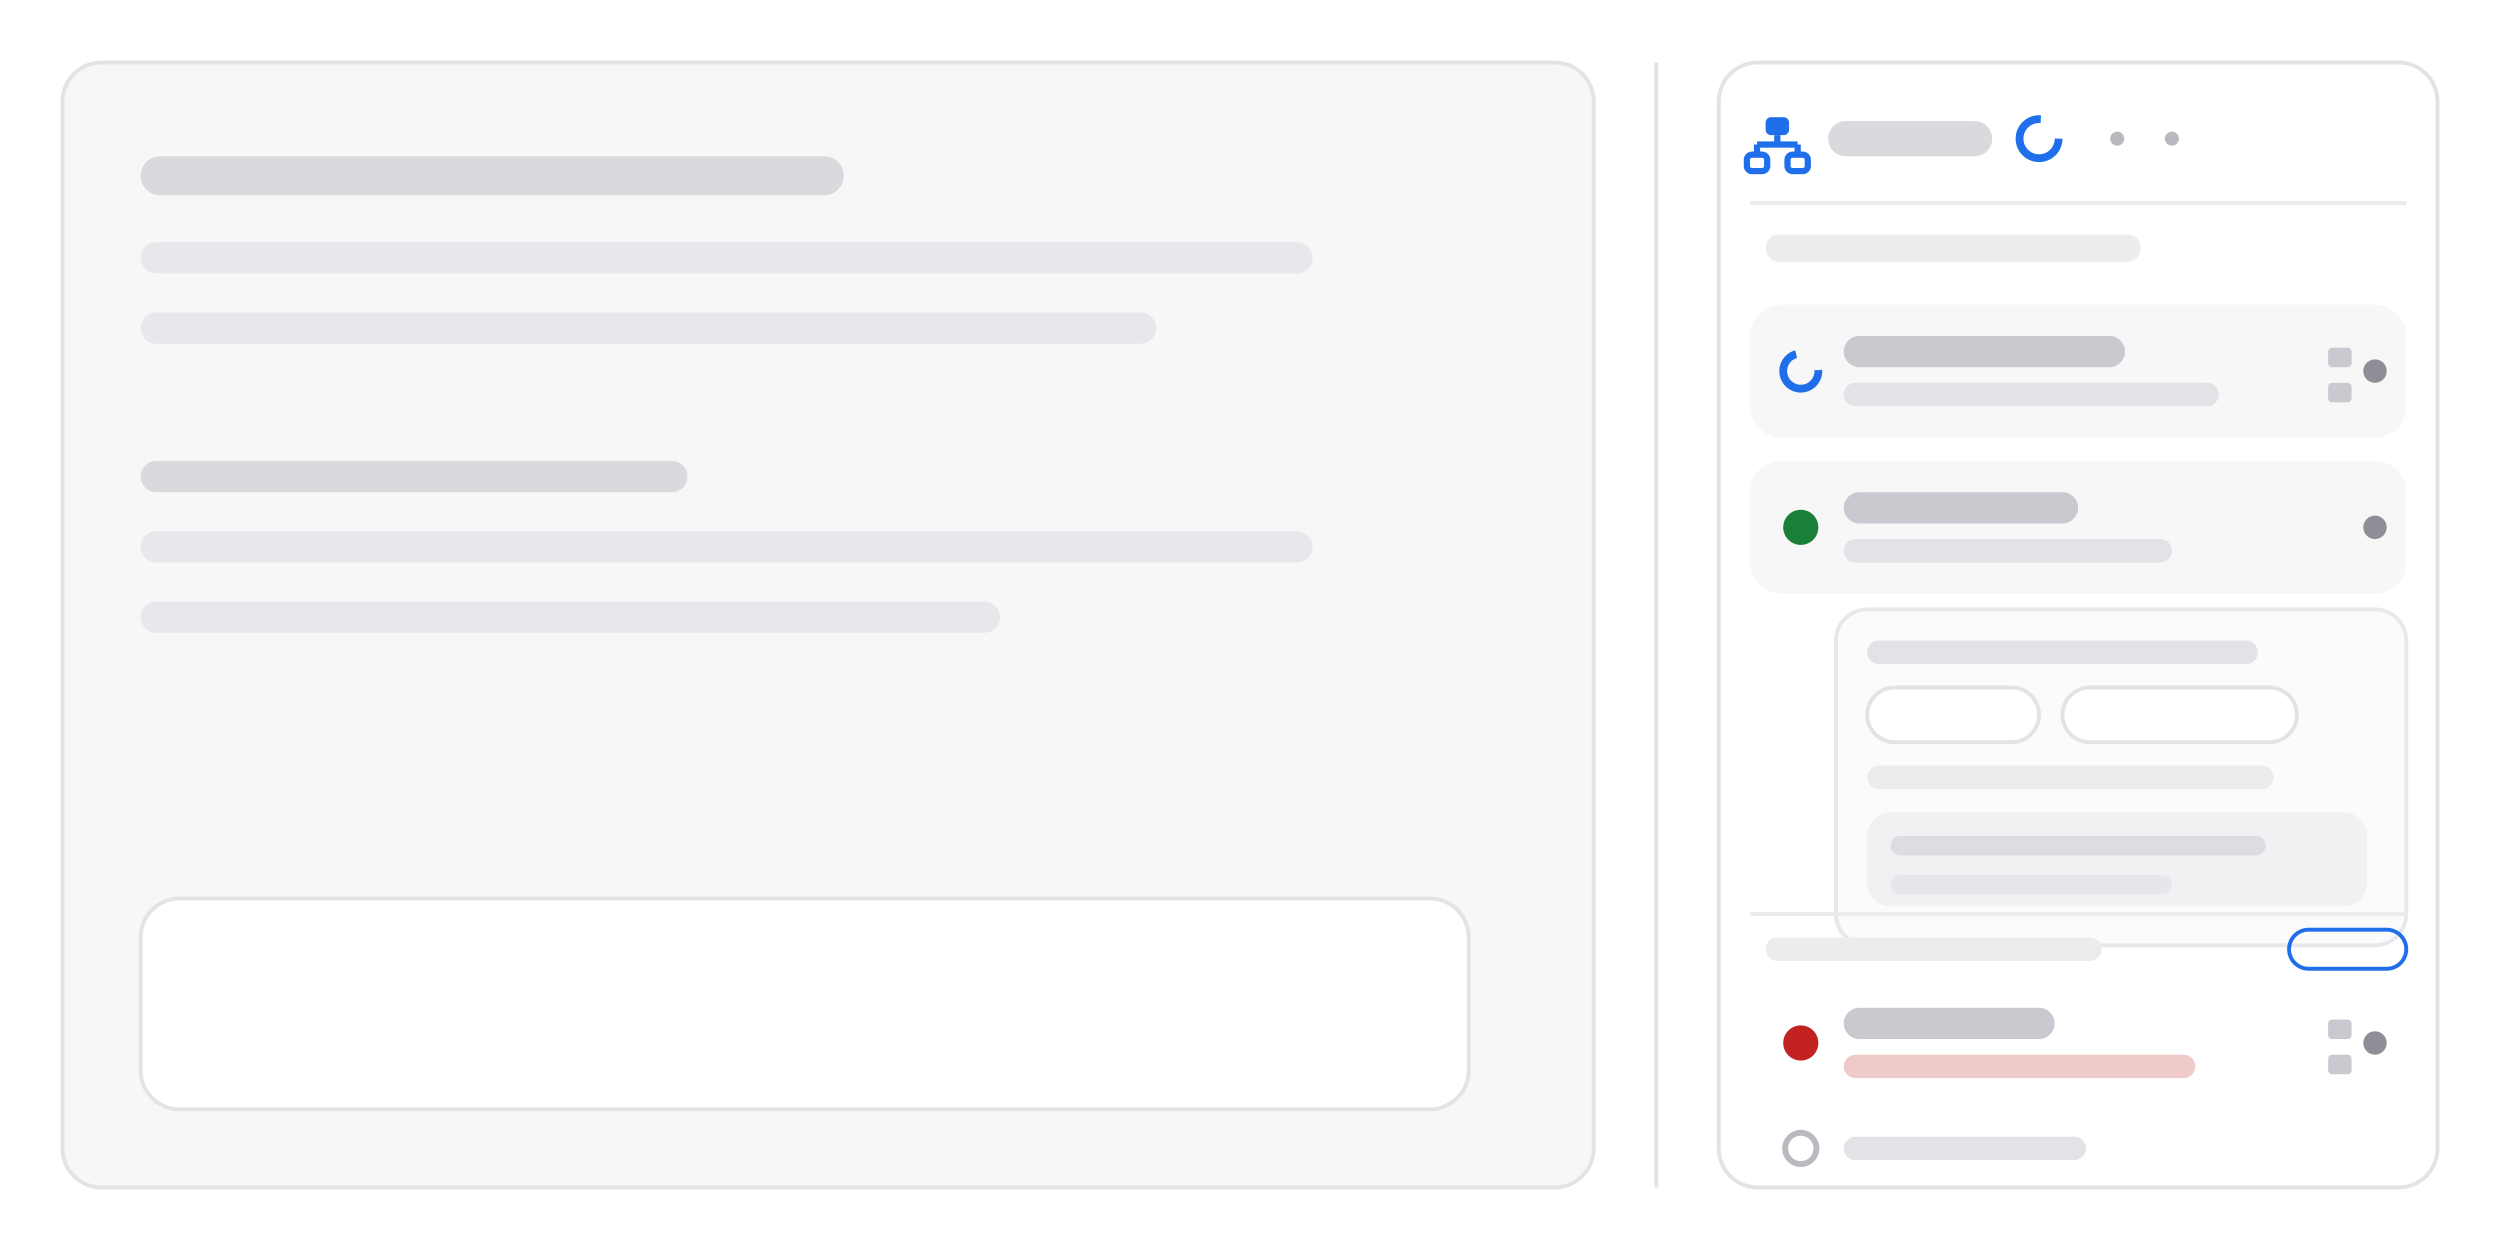
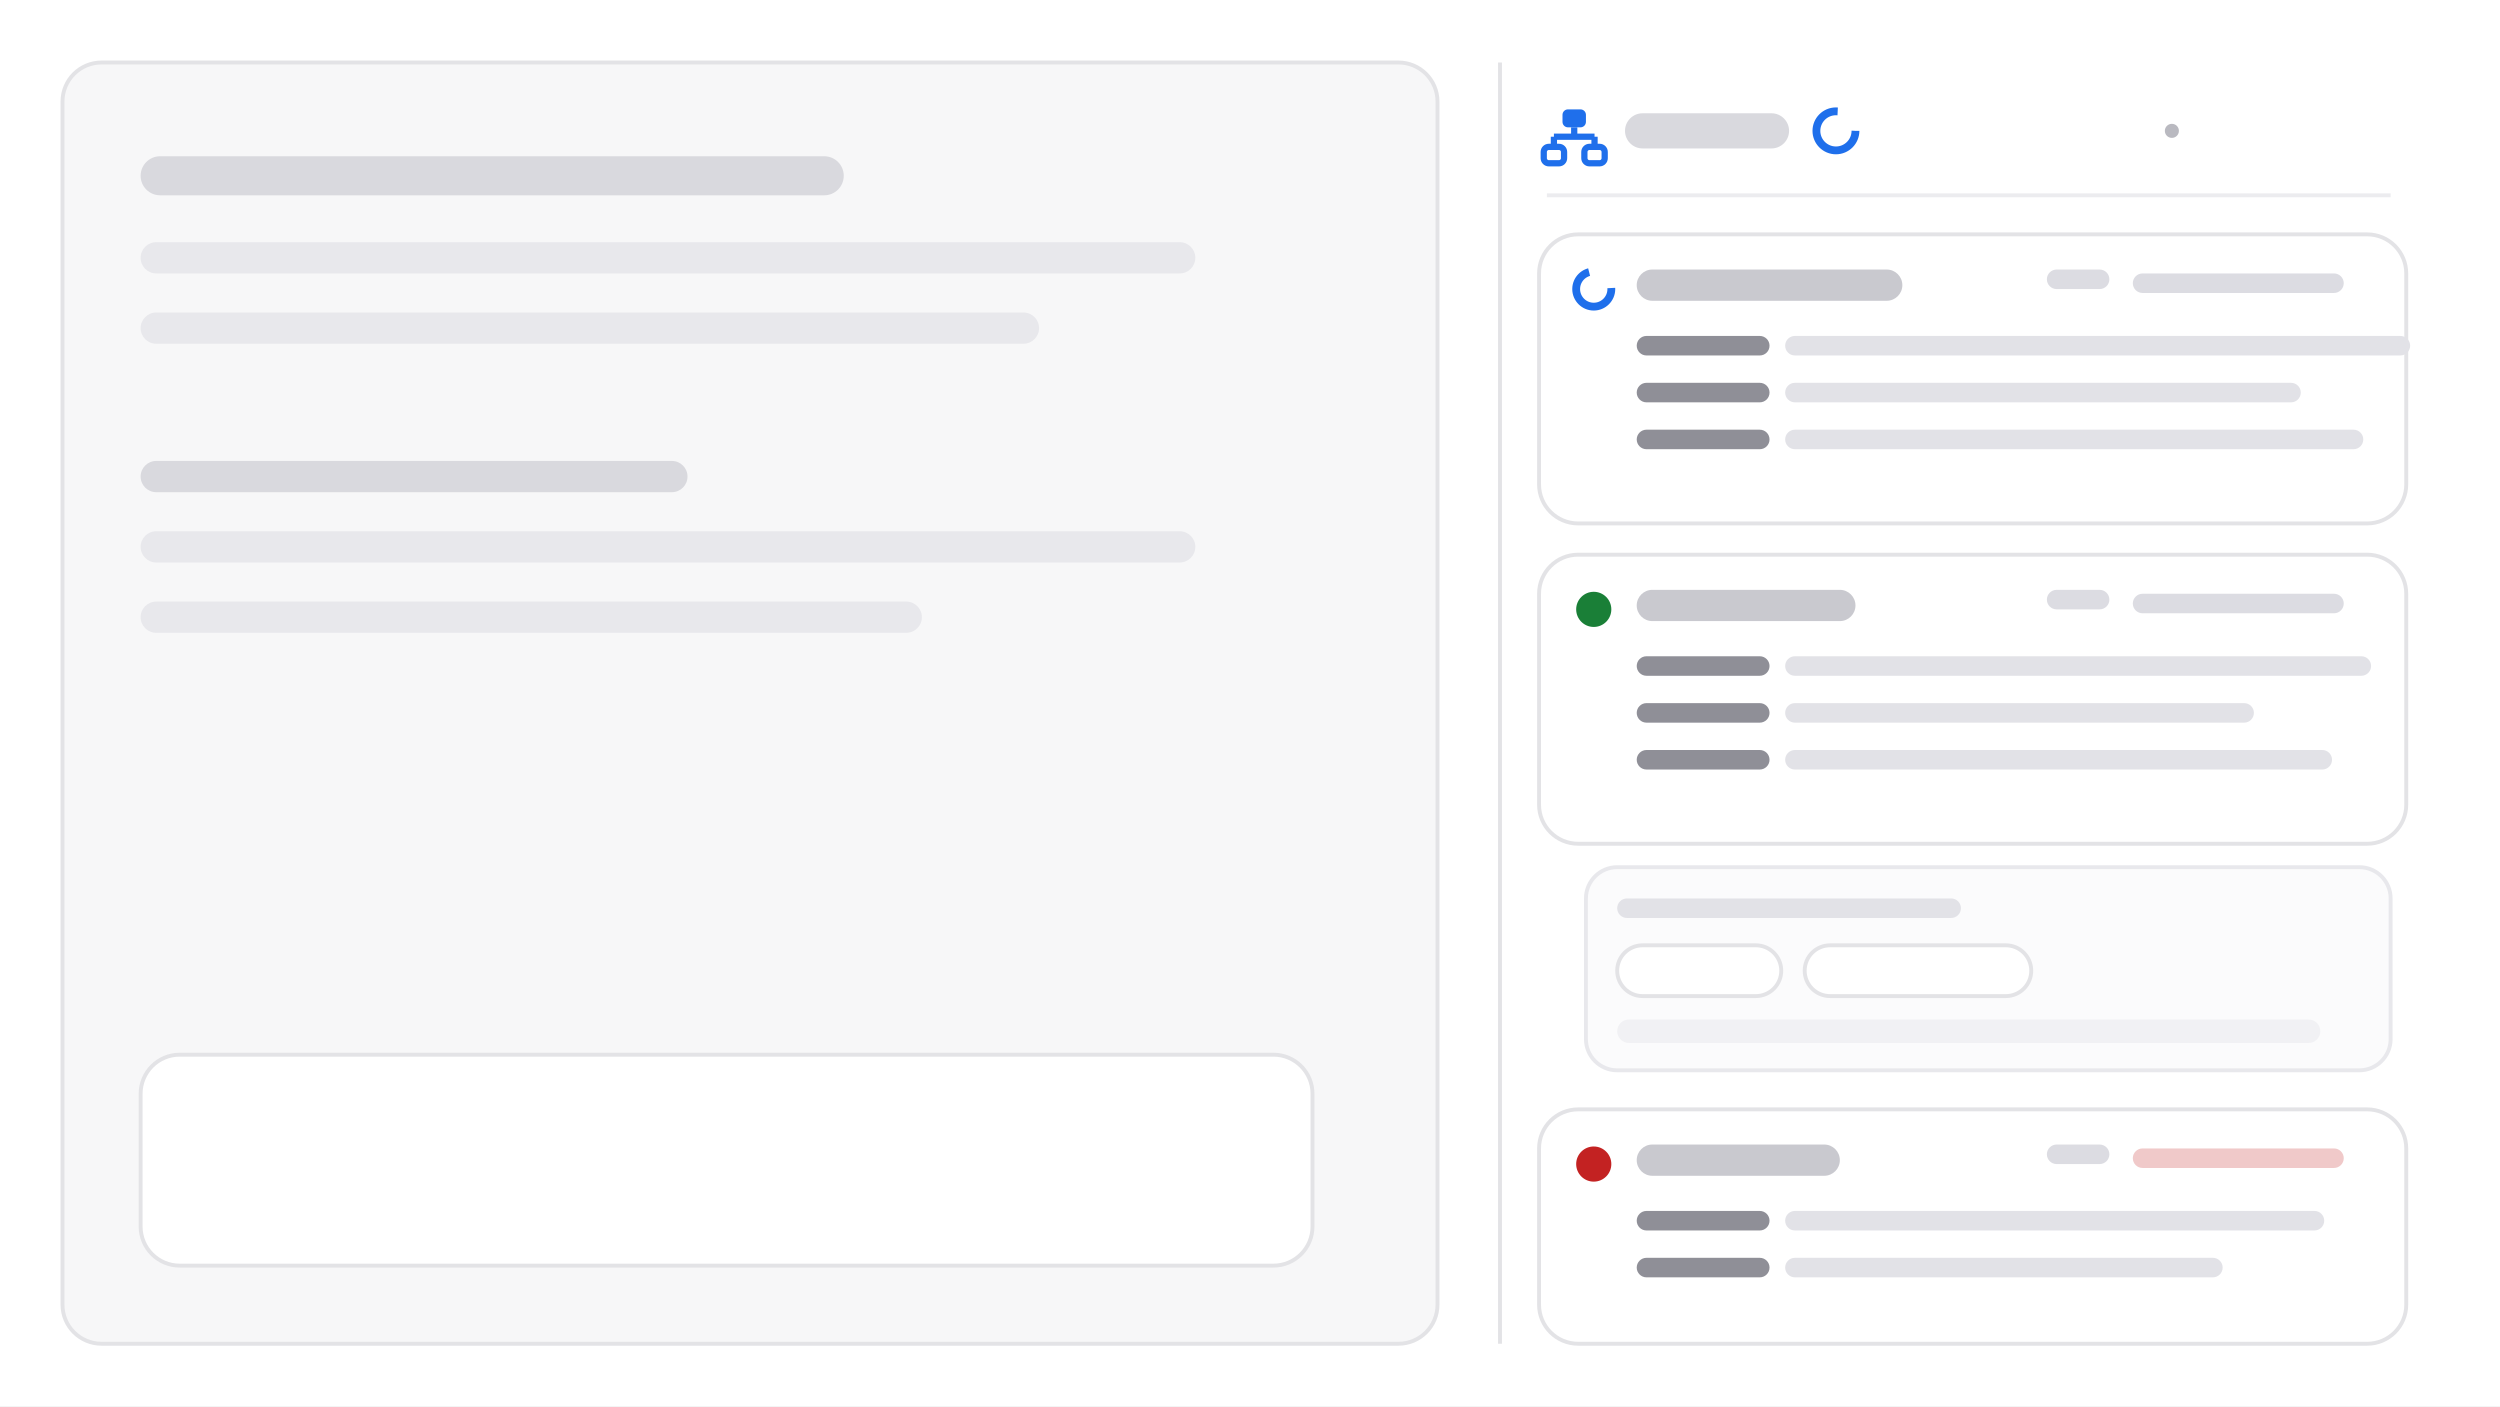
- <svg xmlns="http://www.w3.org/2000/svg" width="640" height="320" viewBox="0 0 640 320" role="img">
-   <rect width="640" height="320" fill="#ffffff" />
-   <rect x="16" y="16" width="392" height="288" rx="10" fill="#f7f7f8" stroke="#e3e3e6" />
+ <svg xmlns="http://www.w3.org/2000/svg" width="640" height="360" viewBox="0 0 640 360" role="img">
+   <rect width="640" height="360" fill="#ffffff" />
+   <rect x="16" y="16" width="352" height="328" rx="10" fill="#f7f7f8" stroke="#e3e3e6" />
  <rect x="36" y="40" width="180" height="10" rx="5" fill="#d9d9de" />
-   <rect x="36" y="62" width="300" height="8" rx="4" fill="#e8e8ec" />
-   <rect x="36" y="80" width="260" height="8" rx="4" fill="#e8e8ec" />
+   <rect x="36" y="62" width="270" height="8" rx="4" fill="#e8e8ec" />
+   <rect x="36" y="80" width="230" height="8" rx="4" fill="#e8e8ec" />
  <rect x="36" y="118" width="140" height="8" rx="4" fill="#d9d9de" />
-   <rect x="36" y="136" width="300" height="8" rx="4" fill="#e8e8ec" />
-   <rect x="36" y="154" width="220" height="8" rx="4" fill="#e8e8ec" />
-   <rect x="36" y="230" width="340" height="54" rx="10" fill="#ffffff" stroke="#e3e3e6" />
-   <line x1="424" y1="16" x2="424" y2="304" stroke="#e3e3e6" />
-   <rect x="440" y="16" width="184" height="288" rx="10" fill="#ffffff" stroke="#e3e3e6" />
+   <rect x="36" y="136" width="270" height="8" rx="4" fill="#e8e8ec" />
+   <rect x="36" y="154" width="200" height="8" rx="4" fill="#e8e8ec" />
+   <rect x="36" y="270" width="300" height="54" rx="10" fill="#ffffff" stroke="#e3e3e6" />
+   <line x1="384" y1="16" x2="384" y2="344" stroke="#e3e3e6" />
  <g stroke="#1f6feb" stroke-width="1.6" fill="none">
-     <rect x="452" y="30" width="6" height="4.6" rx="1.4" fill="#1f6feb" stroke="none" />
-     <path d="M455 34.6V37M449.8 37h10.4M449.8 37v2.6M460.2 37v2.6" />
-     <rect x="447.2" y="39.6" width="5.2" height="4.2" rx="1.3" />
-     <rect x="457.6" y="39.6" width="5.2" height="4.2" rx="1.3" />
+     <rect x="400" y="28" width="6" height="4.6" rx="1.4" fill="#1f6feb" stroke="none" />
+     <path d="M403 32.6V35M397.8 35h10.4M397.8 35v2.6M408.2 35v2.6" />
+     <rect x="395.2" y="37.6" width="5.2" height="4.2" rx="1.3" />
+     <rect x="405.6" y="37.6" width="5.2" height="4.2" rx="1.3" />
  </g>
-   <rect x="468" y="31" width="42" height="9" rx="4.5" fill="#d9d9de" />
-   <circle cx="522" cy="35.5" r="5" fill="none" stroke="#1f6feb" stroke-width="2" stroke-dasharray="24 8" />
-   <circle cx="542" cy="35.5" r="1.8" fill="#b9b9c0" />
-   <circle cx="556" cy="35.5" r="1.8" fill="#b9b9c0" />
-   <line x1="448" y1="52" x2="616" y2="52" stroke="#ececef" />
-   <rect x="452" y="60" width="96" height="7" rx="3.5" fill="#ececef" />
-   <rect x="448" y="78" width="168" height="34" rx="8" fill="#f7f7f8" />
-   <circle cx="461" cy="95" r="4.5" fill="none" stroke="#1f6feb" stroke-width="2" stroke-dasharray="20 8" />
-   <rect x="472" y="86" width="72" height="8" rx="4" fill="#c9c9cf" />
-   <rect x="472" y="98" width="96" height="6" rx="3" fill="#e2e2e7" />
-   <rect x="596" y="89" width="6" height="5" rx="1" fill="#c9c9cf" />
-   <rect x="596" y="98" width="6" height="5" rx="1" fill="#c9c9cf" />
-   <circle cx="608" cy="95" r="3" fill="#8e8e96" />
-   <rect x="448" y="118" width="168" height="34" rx="8" fill="#f7f7f8" />
-   <circle cx="461" cy="135" r="4.5" fill="#1a7f37" />
-   <rect x="472" y="126" width="60" height="8" rx="4" fill="#c9c9cf" />
-   <rect x="472" y="138" width="84" height="6" rx="3" fill="#e2e2e7" />
-   <circle cx="608" cy="135" r="3" fill="#8e8e96" />
-   <rect x="470" y="156" width="146" height="86" rx="8" fill="#fbfbfc" stroke="#e8e8ec" />
-   <rect x="478" y="164" width="100" height="6" rx="3" fill="#e2e2e7" />
-   <rect x="478" y="176" width="44" height="14" rx="7" fill="#ffffff" stroke="#e3e3e6" />
-   <rect x="528" y="176" width="60" height="14" rx="7" fill="#ffffff" stroke="#e3e3e6" />
-   <rect x="478" y="196" width="104" height="6" rx="3" fill="#ececef" />
-   <rect x="478" y="208" width="128" height="24" rx="6" fill="#f1f1f4" />
-   <rect x="484" y="214" width="96" height="5" rx="2.5" fill="#dcdce2" />
-   <rect x="484" y="224" width="72" height="5" rx="2.5" fill="#e6e6ec" />
-   <rect x="448" y="250" width="168" height="34" rx="8" fill="none" />
-   <circle cx="461" cy="267" r="4.5" fill="#c32222" />
-   <rect x="472" y="258" width="54" height="8" rx="4" fill="#c9c9cf" />
-   <rect x="472" y="270" width="90" height="6" rx="3" fill="#f0c9c9" />
-   <rect x="596" y="261" width="6" height="5" rx="1" fill="#c9c9cf" />
-   <rect x="596" y="270" width="6" height="5" rx="1" fill="#c9c9cf" />
-   <circle cx="608" cy="267" r="3" fill="#8e8e96" />
-   <rect x="448" y="288" width="168" height="12" rx="6" fill="none" />
-   <circle cx="461" cy="294" r="4" fill="none" stroke="#b9b9c0" stroke-width="1.5" />
-   <rect x="472" y="291" width="62" height="6" rx="3" fill="#e2e2e7" />
-   <line x1="448" y1="234" x2="616" y2="234" stroke="#ececef" />
-   <rect x="452" y="240" width="86" height="6" rx="3" fill="#ececef" />
-   <rect x="586" y="238" width="30" height="10" rx="5" fill="none" stroke="#1f6feb" />
+   <rect x="416" y="29" width="42" height="9" rx="4.5" fill="#d9d9de" />
+   <circle cx="470" cy="33.5" r="5" fill="none" stroke="#1f6feb" stroke-width="2" stroke-dasharray="24 8" />
+   <circle cx="556" cy="33.5" r="1.8" fill="#b9b9c0" />
+   <line x1="396" y1="50" x2="612" y2="50" stroke="#ececef" />
+   <rect x="394" y="60" width="222" height="74" rx="10" fill="#ffffff" stroke="#e3e3e6" />
+   <circle cx="408" cy="74" r="4.5" fill="none" stroke="#1f6feb" stroke-width="2" stroke-dasharray="20 8" />
+   <rect x="419" y="69" width="68" height="8" rx="4" fill="#c9c9cf" />
+   <rect x="524" y="69" width="16" height="5" rx="2.5" fill="#dcdce2" />
+   <rect x="546" y="70" width="54" height="5" rx="2.5" fill="#dcdce2" />
+   <rect x="419" y="86" width="34" height="5" rx="2.5" fill="#8f8f97" />
+   <rect x="457" y="86" width="160" height="5" rx="2.5" fill="#e2e2e7" />
+   <rect x="419" y="98" width="34" height="5" rx="2.5" fill="#8f8f97" />
+   <rect x="457" y="98" width="132" height="5" rx="2.5" fill="#e2e2e7" />
+   <rect x="419" y="110" width="34" height="5" rx="2.5" fill="#8f8f97" />
+   <rect x="457" y="110" width="148" height="5" rx="2.5" fill="#e2e2e7" />
+   <rect x="394" y="142" width="222" height="74" rx="10" fill="#ffffff" stroke="#e3e3e6" />
+   <circle cx="408" cy="156" r="4.5" fill="#1a7f37" />
+   <rect x="419" y="151" width="56" height="8" rx="4" fill="#c9c9cf" />
+   <rect x="524" y="151" width="16" height="5" rx="2.5" fill="#dcdce2" />
+   <rect x="546" y="152" width="54" height="5" rx="2.5" fill="#dcdce2" />
+   <rect x="419" y="168" width="34" height="5" rx="2.5" fill="#8f8f97" />
+   <rect x="457" y="168" width="150" height="5" rx="2.5" fill="#e2e2e7" />
+   <rect x="419" y="180" width="34" height="5" rx="2.5" fill="#8f8f97" />
+   <rect x="457" y="180" width="120" height="5" rx="2.5" fill="#e2e2e7" />
+   <rect x="419" y="192" width="34" height="5" rx="2.5" fill="#8f8f97" />
+   <rect x="457" y="192" width="140" height="5" rx="2.5" fill="#e2e2e7" />
+   <rect x="406" y="222" width="206" height="52" rx="8" fill="#fbfbfc" stroke="#e8e8ec" />
+   <rect x="414" y="230" width="88" height="5" rx="2.5" fill="#e2e2e7" />
+   <rect x="414" y="242" width="42" height="13" rx="6.5" fill="#ffffff" stroke="#e3e3e6" />
+   <rect x="462" y="242" width="58" height="13" rx="6.5" fill="#ffffff" stroke="#e3e3e6" />
+   <rect x="414" y="261" width="180" height="6" rx="3" fill="#f1f1f4" />
+   <rect x="394" y="284" width="222" height="60" rx="10" fill="#ffffff" stroke="#e3e3e6" />
+   <circle cx="408" cy="298" r="4.5" fill="#c32222" />
+   <rect x="419" y="293" width="52" height="8" rx="4" fill="#c9c9cf" />
+   <rect x="524" y="293" width="16" height="5" rx="2.5" fill="#dcdce2" />
+   <rect x="546" y="294" width="54" height="5" rx="2.5" fill="#f0c9c9" />
+   <rect x="419" y="310" width="34" height="5" rx="2.5" fill="#8f8f97" />
+   <rect x="457" y="310" width="138" height="5" rx="2.5" fill="#e2e2e7" />
+   <rect x="419" y="322" width="34" height="5" rx="2.5" fill="#8f8f97" />
+   <rect x="457" y="322" width="112" height="5" rx="2.5" fill="#e2e2e7" />
</svg>
